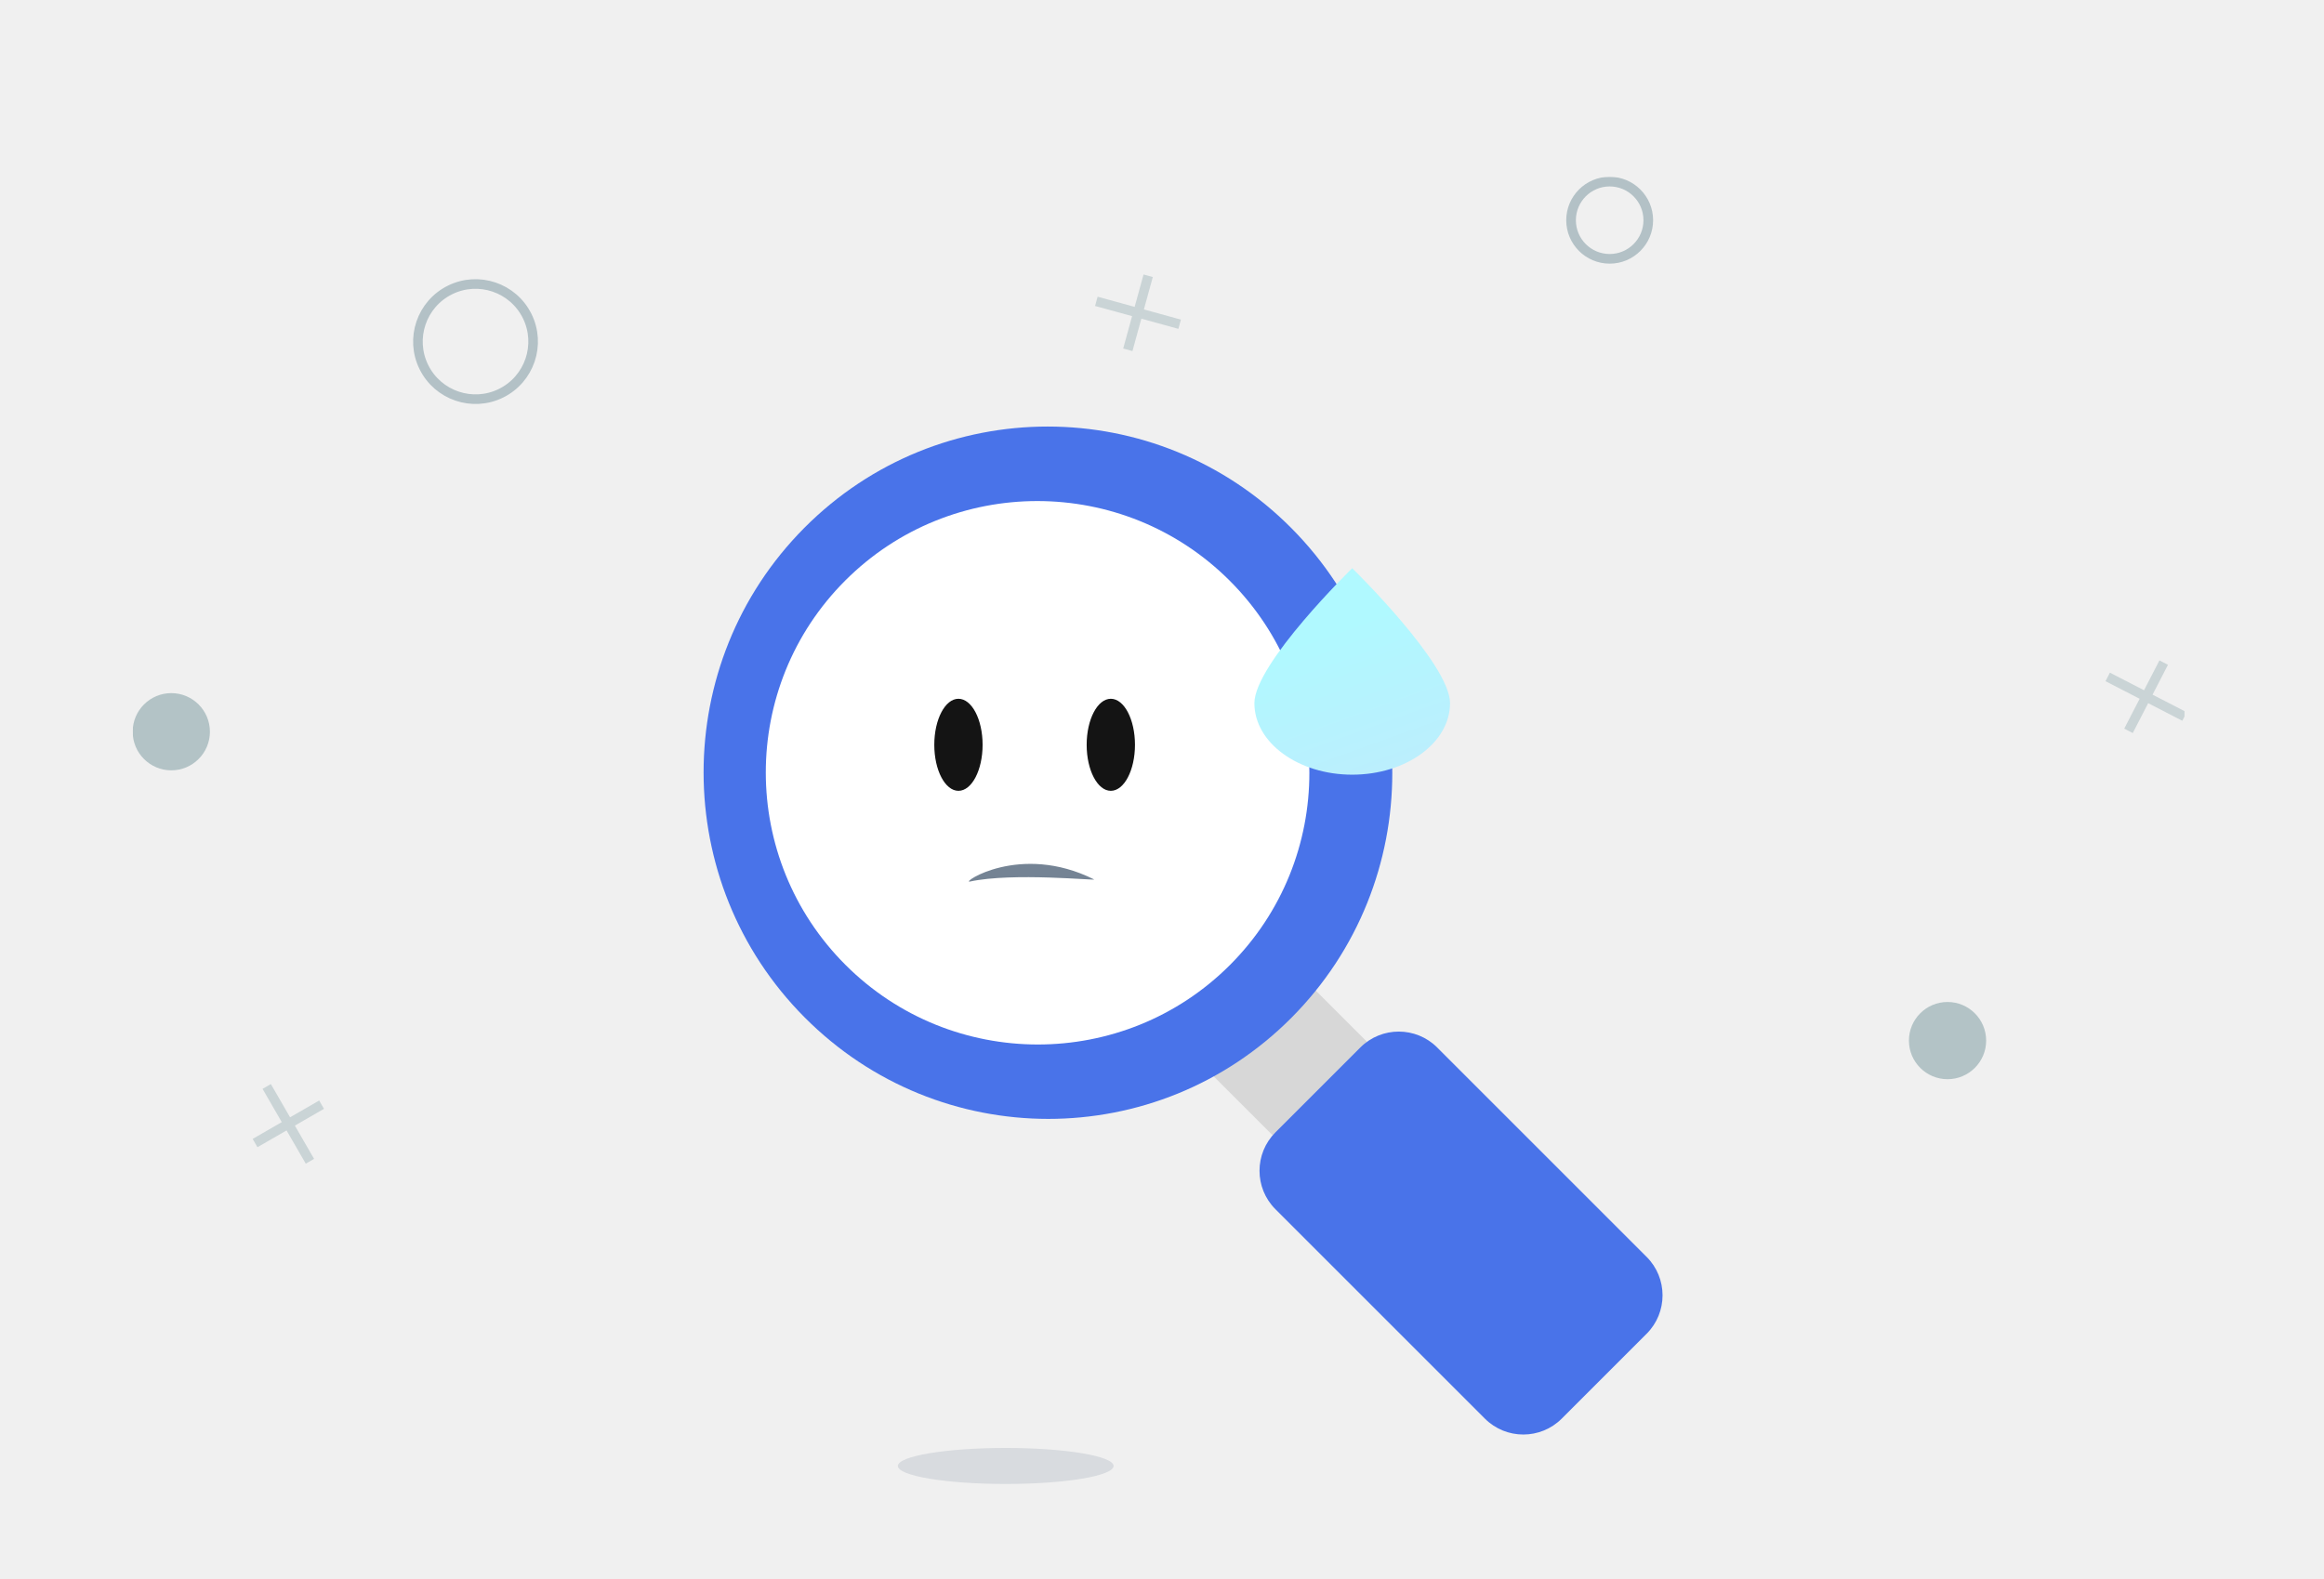
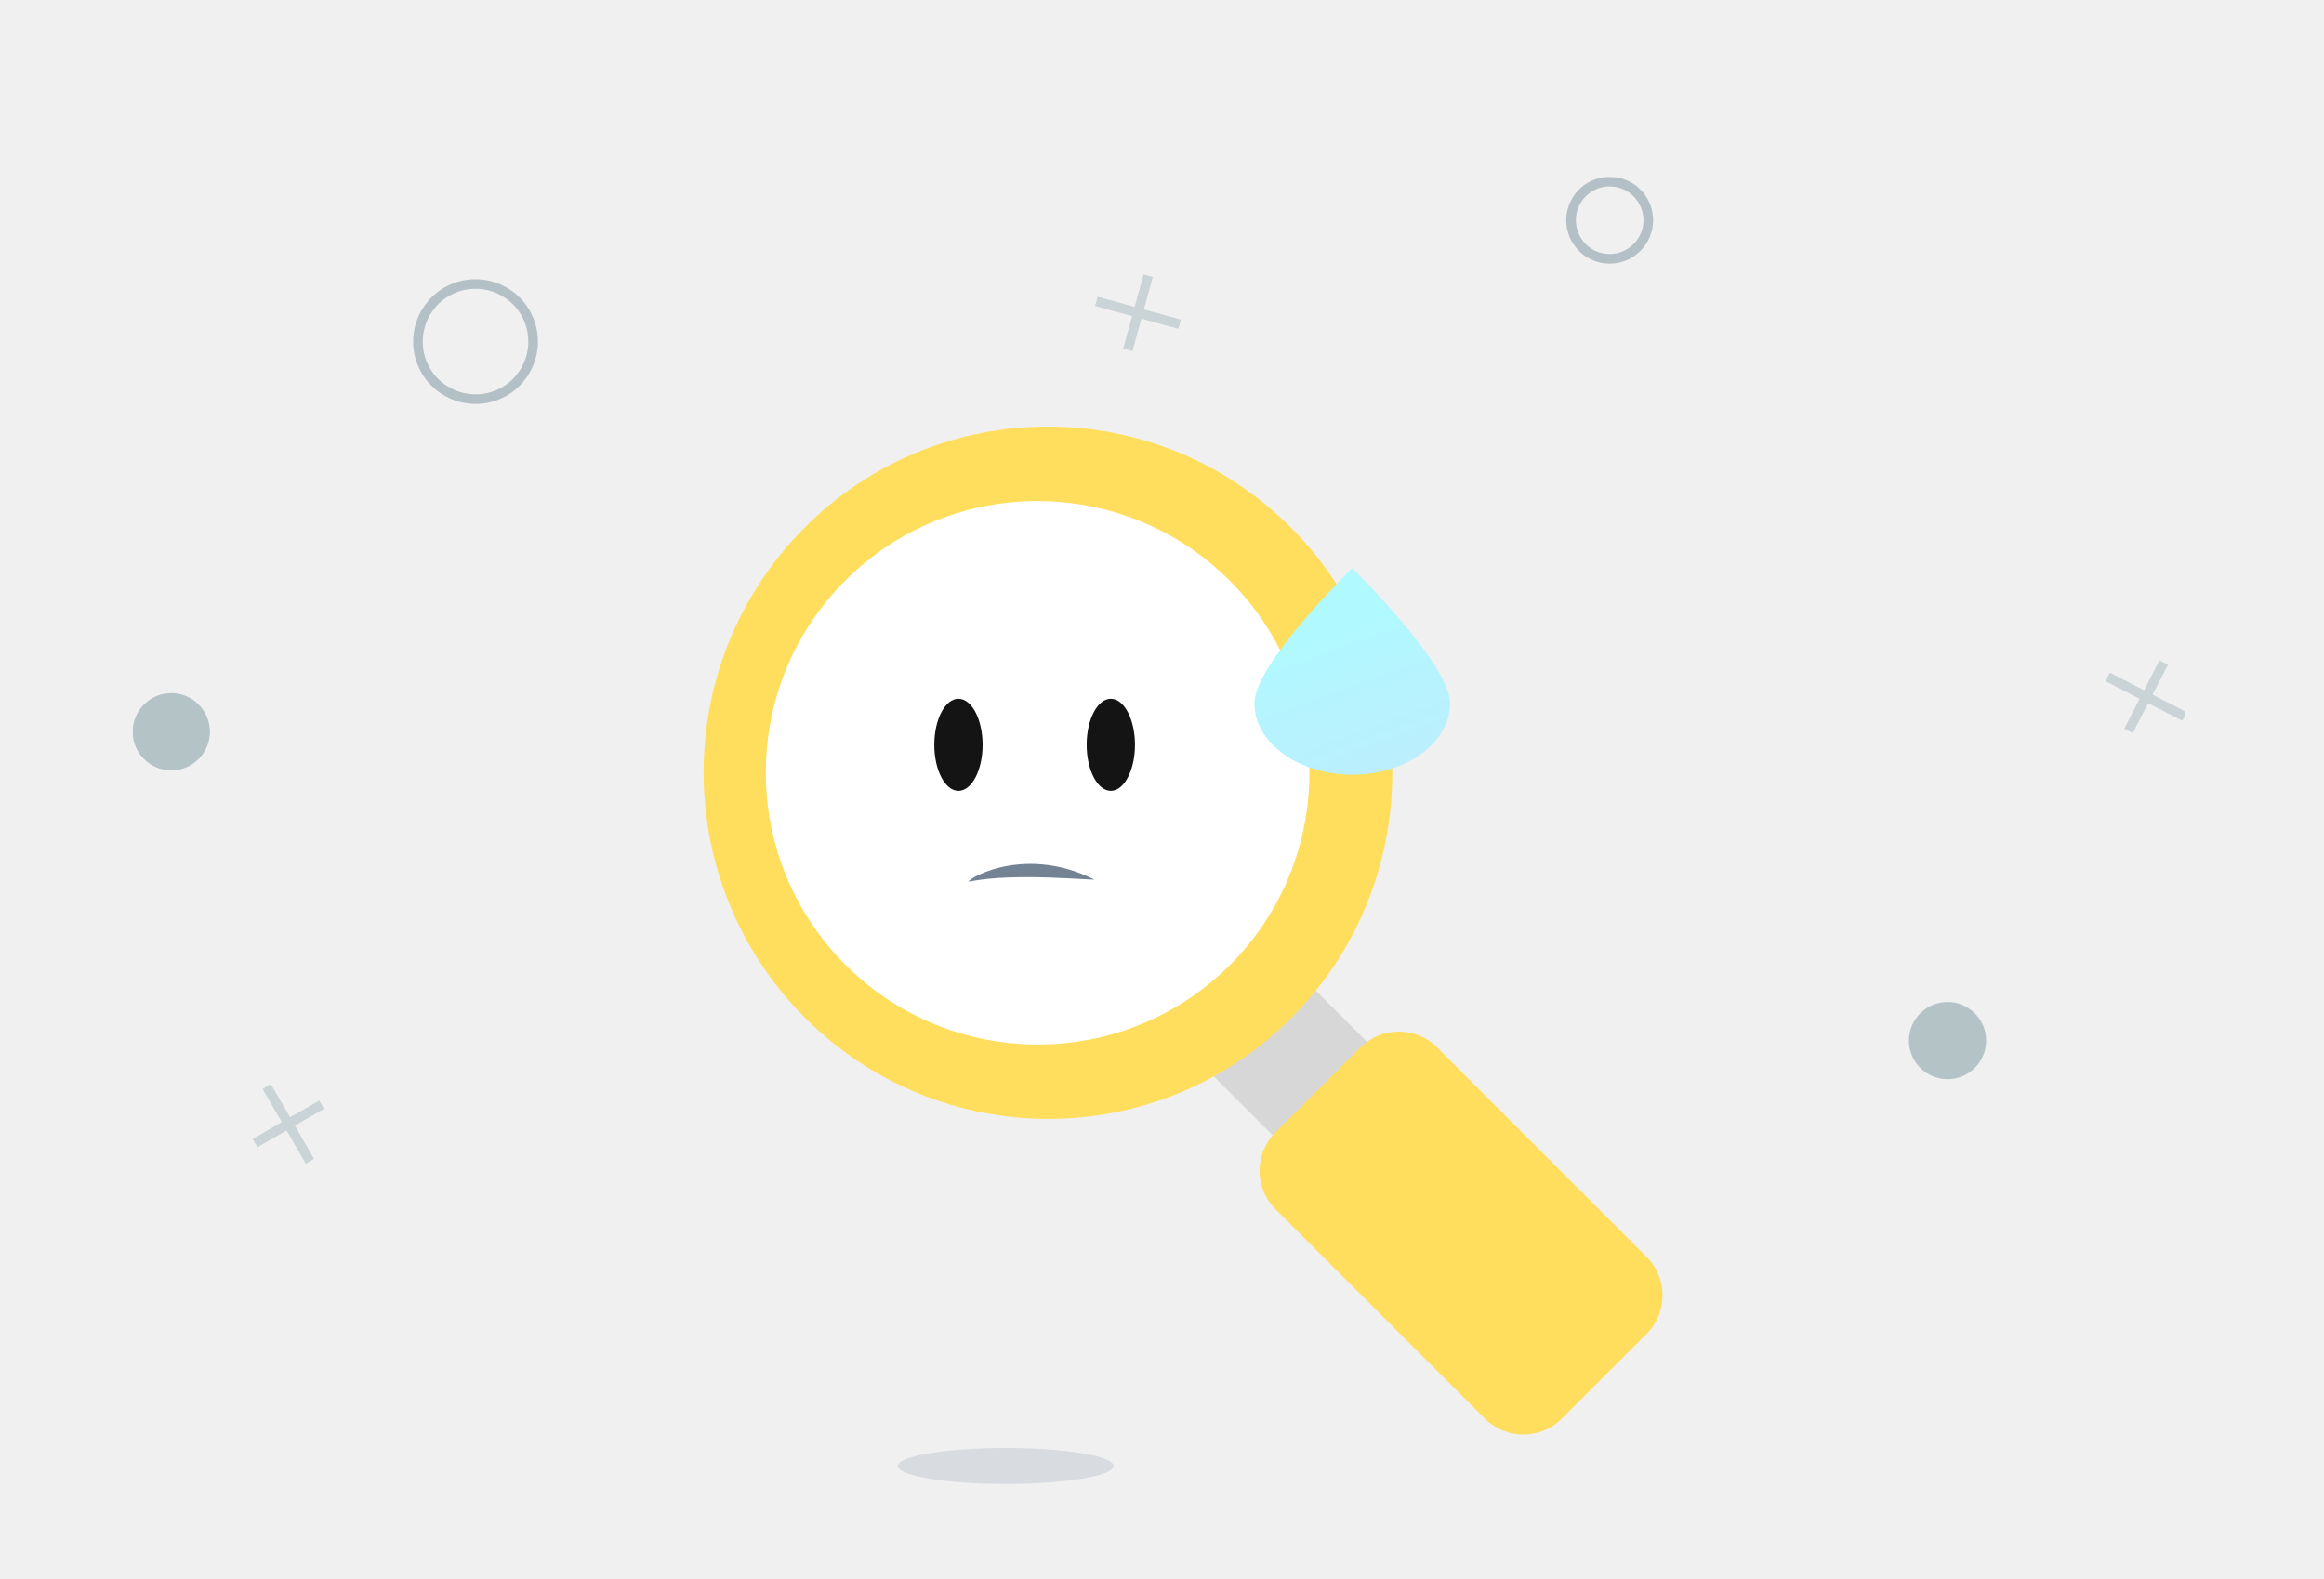
<svg xmlns="http://www.w3.org/2000/svg" width="262" height="178" viewBox="0 0 262 178" fill="none">
  <g clip-path="url(#clip0_1547_2627)">
    <mask id="mask0_1547_2627" style="mask-type:luminance" maskUnits="userSpaceOnUse" x="0" y="0" width="262" height="178">
      <path d="M261.5 0H0.5V177.676H261.5V0Z" fill="white" />
    </mask>
    <g mask="url(#mask0_1547_2627)">
      <mask id="mask1_1547_2627" style="mask-type:luminance" maskUnits="userSpaceOnUse" x="14" y="19" width="233" height="159">
        <path d="M14.959 19.938H246.767V177.741H14.959V19.938Z" fill="white" />
      </mask>
      <g mask="url(#mask1_1547_2627)">
        <path d="M19.311 78.16C21.714 78.16 23.665 80.111 23.665 82.513C23.665 84.916 21.714 86.867 19.311 86.867C16.909 86.867 14.958 84.916 14.958 82.513C14.958 80.111 16.909 78.16 19.311 78.16Z" fill="#B3C3C6" />
        <path d="M219.559 112.988C221.962 112.988 223.912 114.939 223.912 117.341C223.912 119.744 221.962 121.695 219.559 121.695C217.157 121.695 215.206 119.744 215.206 117.341C215.206 114.939 217.157 112.988 219.559 112.988Z" fill="#B3C3C6" />
        <path d="M181.469 20.48C183.871 20.48 185.822 22.431 185.822 24.834C185.822 27.236 183.871 29.187 181.469 29.187C179.066 29.187 177.116 27.236 177.116 24.834C177.116 22.431 179.066 20.48 181.469 20.48Z" stroke="#B3C1C6" stroke-width="1.088" />
      </g>
      <mask id="mask2_1547_2627" style="mask-type:luminance" maskUnits="userSpaceOnUse" x="15" y="20" width="232" height="158">
        <path d="M15.727 20.66H246.273V177.605H15.727V20.66Z" fill="white" />
      </mask>
      <g mask="url(#mask2_1547_2627)">
        <path d="M56.484 44.343C53.27 45.928 49.372 44.606 47.786 41.392C46.2 38.178 47.522 34.281 50.736 32.695C53.95 31.109 57.848 32.431 59.434 35.645C61.02 38.859 59.698 42.757 56.484 44.343Z" stroke="#B3C1C6" stroke-width="1.082" />
        <path d="M34.47 131.221L29.6 122.784L30.537 122.243L35.408 130.679L34.47 131.221ZM29.025 129.365L28.484 128.428L35.983 124.098L36.524 125.036L29.025 129.365Z" fill="#CAD4D6" />
        <path d="M246.025 81.278L237.367 76.813L237.863 75.851L246.521 80.316L246.025 81.278ZM240.441 82.661L239.479 82.165L243.447 74.469L244.409 74.965L240.441 82.661Z" fill="#CAD4D6" />
        <path d="M132.848 37.083L123.454 34.502L123.741 33.458L133.134 36.04L132.848 37.083ZM127.669 39.589L126.625 39.302L128.92 30.953L129.963 31.239L127.669 39.589Z" fill="#CAD4D6" />
      </g>
      <mask id="mask3_1547_2627" style="mask-type:luminance" maskUnits="userSpaceOnUse" x="0" y="0" width="262" height="178">
        <path d="M0.5 0H261.5V177.676H0.5V0Z" fill="white" />
      </mask>
      <g mask="url(#mask3_1547_2627)">
        <mask id="mask4_1547_2627" style="mask-type:luminance" maskUnits="userSpaceOnUse" x="0" y="0" width="262" height="178">
          <path d="M0.5 0H261.5V177.676H0.5V0Z" fill="white" />
        </mask>
        <g mask="url(#mask4_1547_2627)">
          <path d="M142.501 105.87L161.867 125.236L151.277 135.827L131.91 116.461L142.501 105.87Z" fill="#D7D7D7" />
-           <path d="M162.023 118.119L185.637 141.733C188.028 144.124 188.028 148.007 185.637 150.398L176.065 159.97C173.674 162.361 169.792 162.361 167.401 159.97L143.787 136.356C141.396 133.965 141.396 130.082 143.787 127.691L153.359 118.119C155.75 115.728 159.632 115.728 162.023 118.119Z" fill="#4973E9" />
-           <path d="M145.606 114.753C160.761 99.516 160.745 74.8 145.579 59.546C130.413 44.292 105.83 44.284 90.68 59.521C75.525 74.758 75.535 99.475 90.707 114.722C105.873 129.976 130.45 129.991 145.606 114.753Z" fill="#4973E9" />
+           <path d="M162.023 118.119L185.637 141.733C188.028 144.124 188.028 148.007 185.637 150.398L176.065 159.97C173.674 162.361 169.792 162.361 167.401 159.97L143.787 136.356C141.396 133.965 141.396 130.082 143.787 127.691L153.359 118.119C155.75 115.728 159.632 115.728 162.023 118.119Z" fill="#ffde5d" />
+           <path d="M145.606 114.753C160.761 99.516 160.745 74.8 145.579 59.546C130.413 44.292 105.83 44.284 90.68 59.521C75.525 74.758 75.535 99.475 90.707 114.722C105.873 129.976 130.45 129.991 145.606 114.753Z" fill="#ffde5d" />
          <path d="M95.293 65.461C107.247 53.507 126.668 53.516 138.634 65.482C150.6 77.448 150.609 96.869 138.655 108.823C126.701 120.777 107.279 120.768 95.314 108.802C83.348 96.836 83.338 77.415 95.293 65.461Z" fill="white" />
        </g>
        <g opacity="0.92">
          <path d="M108.052 78.797C109.555 78.797 110.775 81.123 110.775 83.987C110.775 86.851 109.555 89.177 108.052 89.177C106.549 89.177 105.329 86.851 105.329 83.987C105.329 81.123 106.549 78.797 108.052 78.797Z" fill="black" />
        </g>
        <g opacity="0.92">
          <path d="M125.23 78.797C126.733 78.797 127.953 81.123 127.953 83.987C127.953 86.851 126.733 89.177 125.23 89.177C123.727 89.177 122.507 86.851 122.507 83.987C122.507 81.123 123.727 78.797 125.23 78.797Z" fill="black" />
        </g>
        <path d="M152.444 87.356C158.534 87.356 163.472 83.747 163.472 79.293C163.472 74.839 152.444 64.074 152.444 64.074C152.444 64.074 141.416 74.839 141.416 79.293C141.416 83.747 146.354 87.356 152.444 87.356Z" fill="url(#paint0_linear_1547_2627)" />
        <path d="M123.341 99.166C114.962 94.977 108.246 99.647 109.349 99.407C114.174 98.362 123.663 99.327 123.341 99.166Z" fill="#748394" />
      </g>
      <path d="M113.382 163.277C120.092 163.277 125.54 164.188 125.54 165.309C125.54 166.43 120.092 167.34 113.382 167.34C106.672 167.34 101.224 166.43 101.224 165.309C101.224 164.188 106.672 163.277 113.382 163.277Z" fill="#D8DBDF" />
    </g>
  </g>
  <defs>
    <linearGradient id="paint0_linear_1547_2627" x1="152.456" y1="70.056" x2="158.698" y2="87.356" gradientUnits="userSpaceOnUse">
      <stop stop-color="#B0F9FF" />
      <stop offset="0.5" stop-color="#B6F3FE" />
      <stop offset="1" stop-color="#BCEEFD" />
    </linearGradient>
    <clipPath id="clip0_1547_2627">
      <rect width="261" height="177.676" fill="white" transform="translate(0.5)" />
    </clipPath>
  </defs>
</svg>
